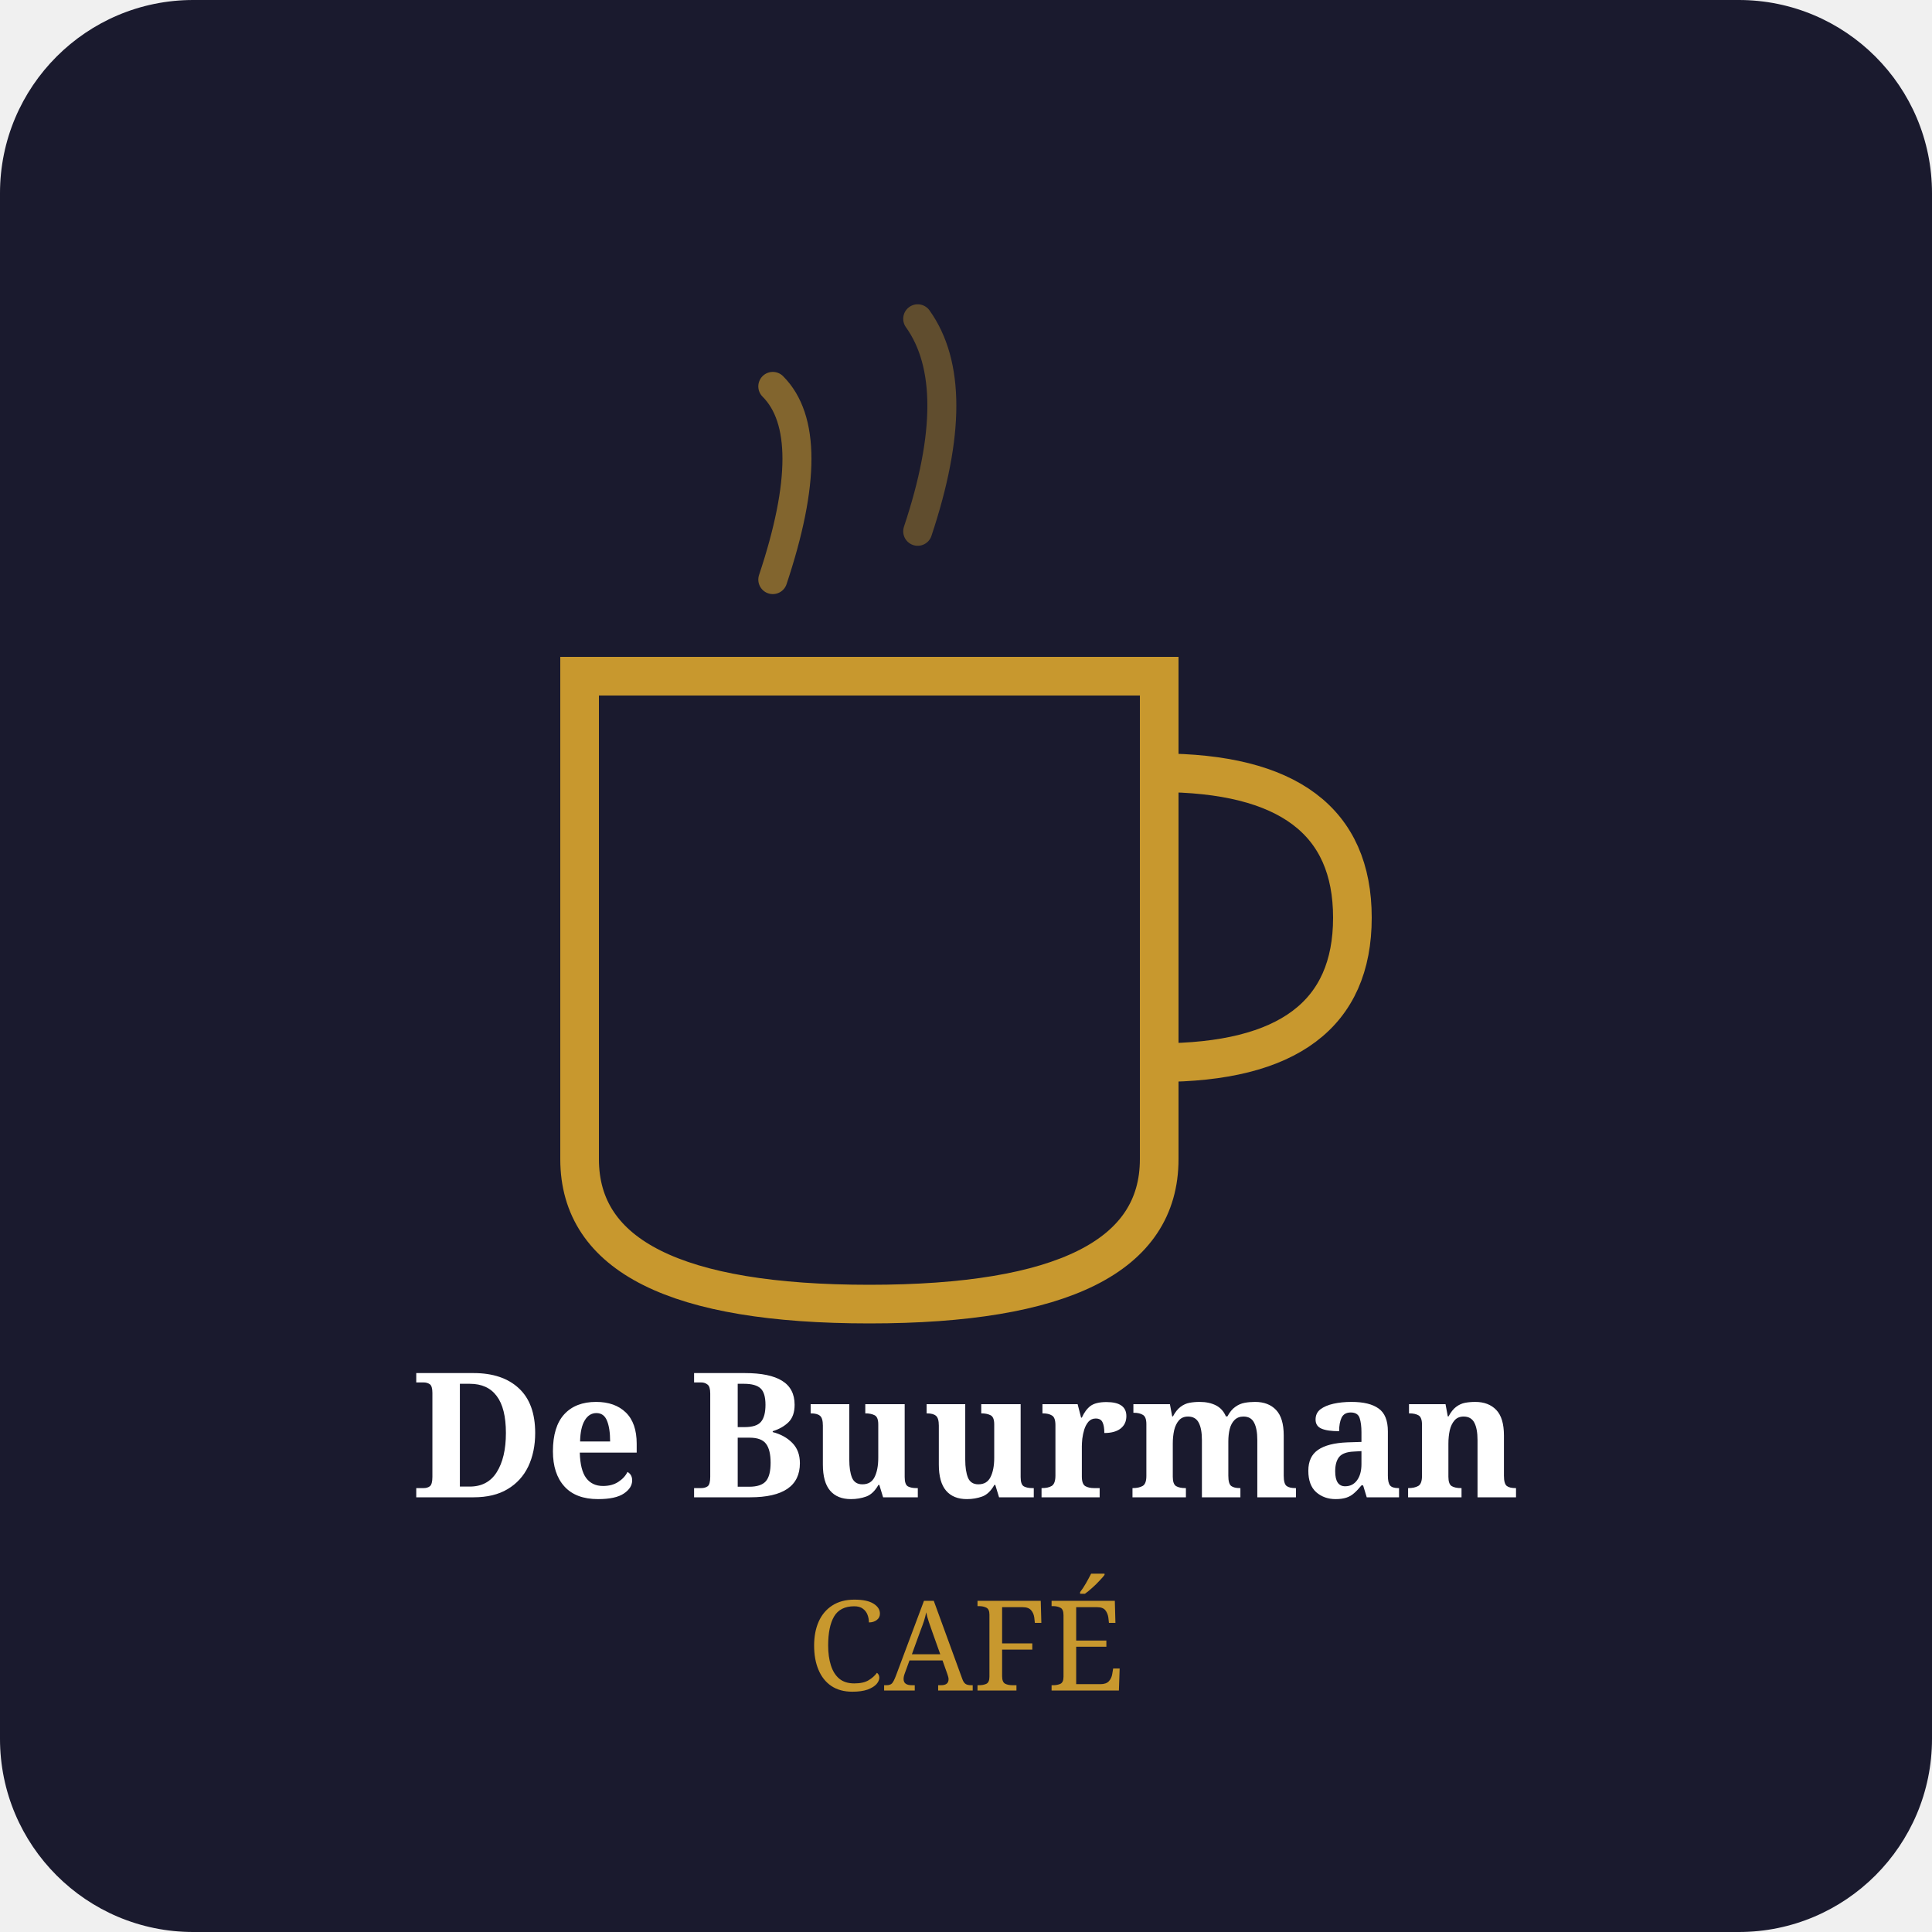
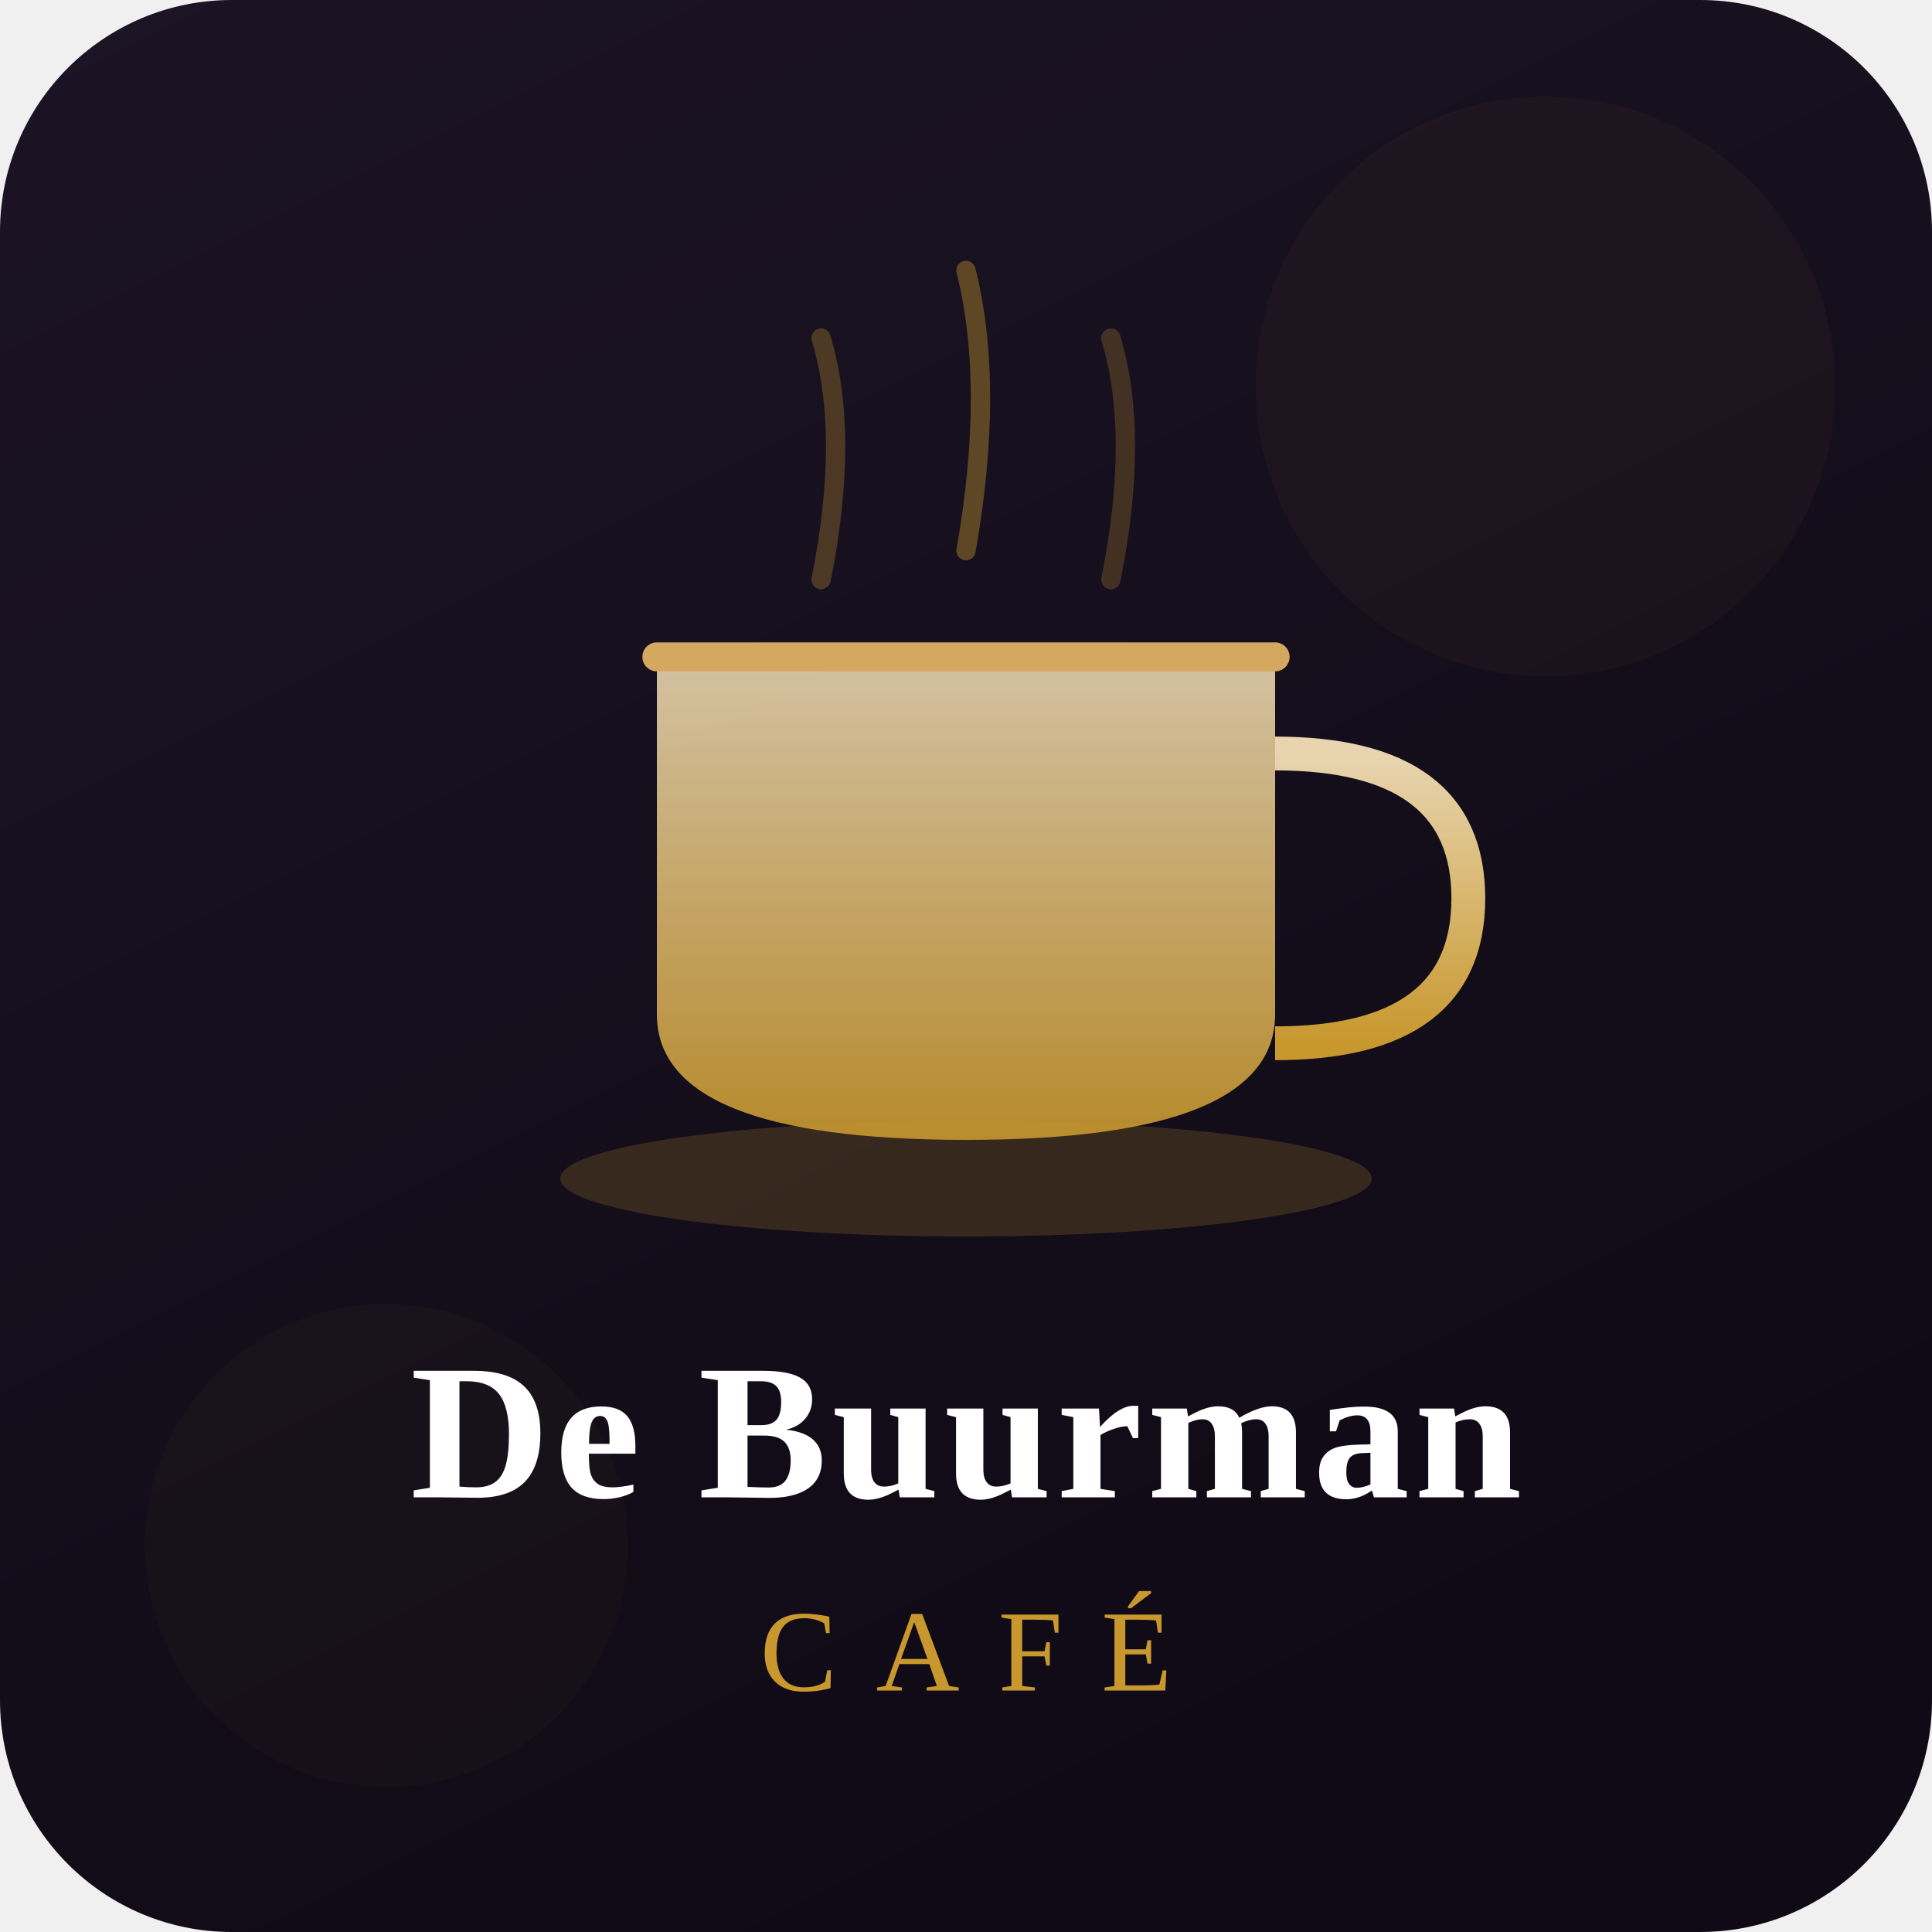
<svg xmlns="http://www.w3.org/2000/svg" viewBox="0 0 200 200">
-   <rect width="200" height="200" rx="20" fill="#1a1a2e" />
-   <path d="M60 70 h60 v50 q0 15 -30 15 q-30 0 -30-15z" fill="none" stroke="#C8982E" stroke-width="4" />
-   <path d="M120 80 q20 0 20 15 q0 15 -20 15" fill="none" stroke="#C8982E" stroke-width="4" />
-   <path d="M80 60 q5-15 0-20" fill="none" stroke="#C8982E" stroke-width="3" stroke-linecap="round" opacity="0.6" />
-   <path d="M95 55 q5-15 0-22" fill="none" stroke="#C8982E" stroke-width="3" stroke-linecap="round" opacity="0.4" />
-   <text x="100" y="155" text-anchor="middle" font-family="Georgia,serif" font-weight="bold" font-size="18" fill="white">De Buurman</text>
-   <text x="100" y="175" text-anchor="middle" font-family="Georgia,serif" font-size="13" fill="#C8982E">CAFÉ</text>
+   <defs>
+     <linearGradient id="cafebg" x1="0" y1="0" x2="0.5" y2="1">
+       <stop offset="0%" stop-color="#1C1425" />
+       <stop offset="100%" stop-color="#0F0A15" />
+     </linearGradient>
+     <linearGradient id="cup" x1="0" y1="0" x2="0" y2="1">
+       <stop offset="0%" stop-color="#E8D5B0" />
+       <stop offset="100%" stop-color="#C8982E" />
+     </linearGradient>
+   </defs>
+   <rect width="200" height="200" rx="24" fill="url(#cafebg)" />
+   <circle cx="160" cy="40" r="30" fill="#C8982E" opacity="0.04" />
+   <circle cx="40" cy="160" r="25" fill="#C8982E" opacity="0.03" />
+   <path d="M68 68 L68 105 Q68 118 100 118 Q132 118 132 105 L132 68Z" fill="url(#cup)" opacity="0.9" />
+   <path d="M68 68 L132 68" stroke="#D4A860" stroke-width="3" stroke-linecap="round" />
+   <path d="M132 78 Q152 78 152 93 Q152 108 132 108" fill="none" stroke="url(#cup)" stroke-width="3.5" />
+   <path d="M85 60 Q88 45 85 35" fill="none" stroke="#C8982E" stroke-width="2" stroke-linecap="round" opacity="0.3" />
+   <path d="M100 57 Q103 40 100 28" fill="none" stroke="#C8982E" stroke-width="2" stroke-linecap="round" opacity="0.4" />
+   <path d="M115 60 Q118 45 115 35" fill="none" stroke="#C8982E" stroke-width="2" stroke-linecap="round" opacity="0.25" />
+   <ellipse cx="100" cy="122" rx="42" ry="6" fill="#C8982E" opacity="0.2" />
+   <text x="100" y="155" text-anchor="middle" font-family="Georgia,'Times New Roman',serif" font-weight="700" font-size="20" fill="white" letter-spacing="0.5">De Buurman</text>
+   <text x="100" y="175" text-anchor="middle" font-family="Georgia,'Times New Roman',serif" font-size="12" fill="#C8982E" letter-spacing="4">CAFÉ</text>
</svg>
